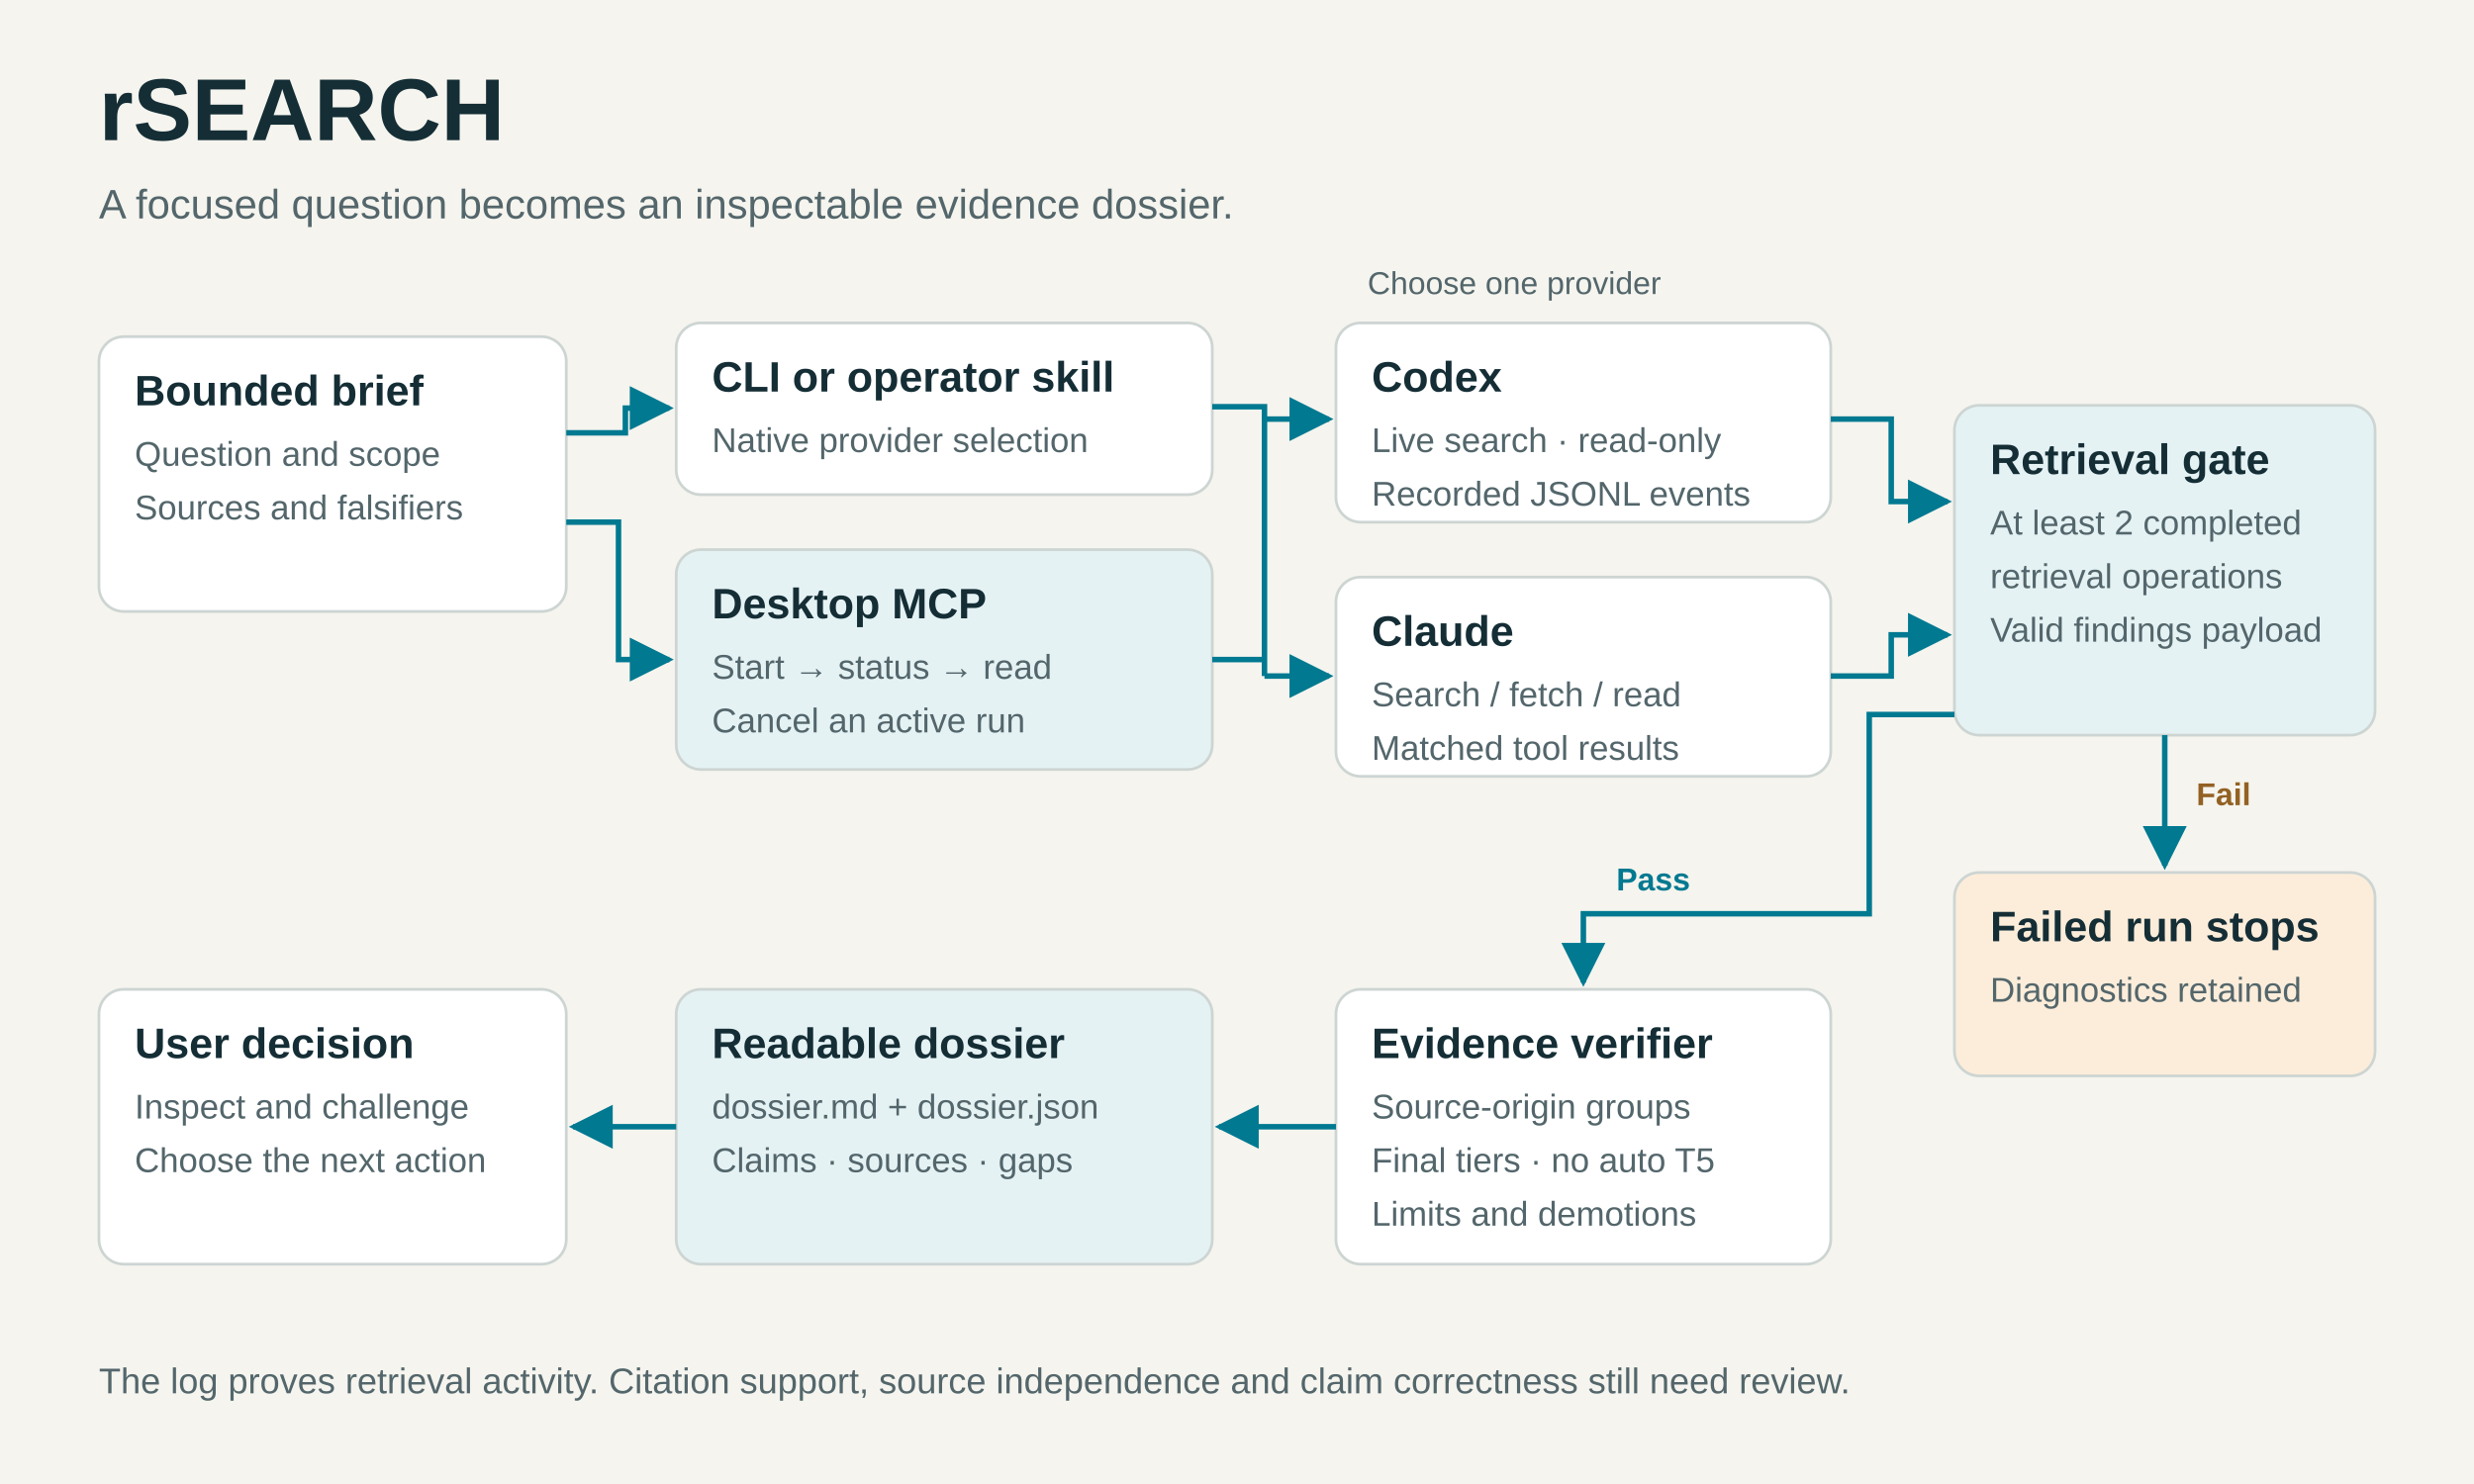
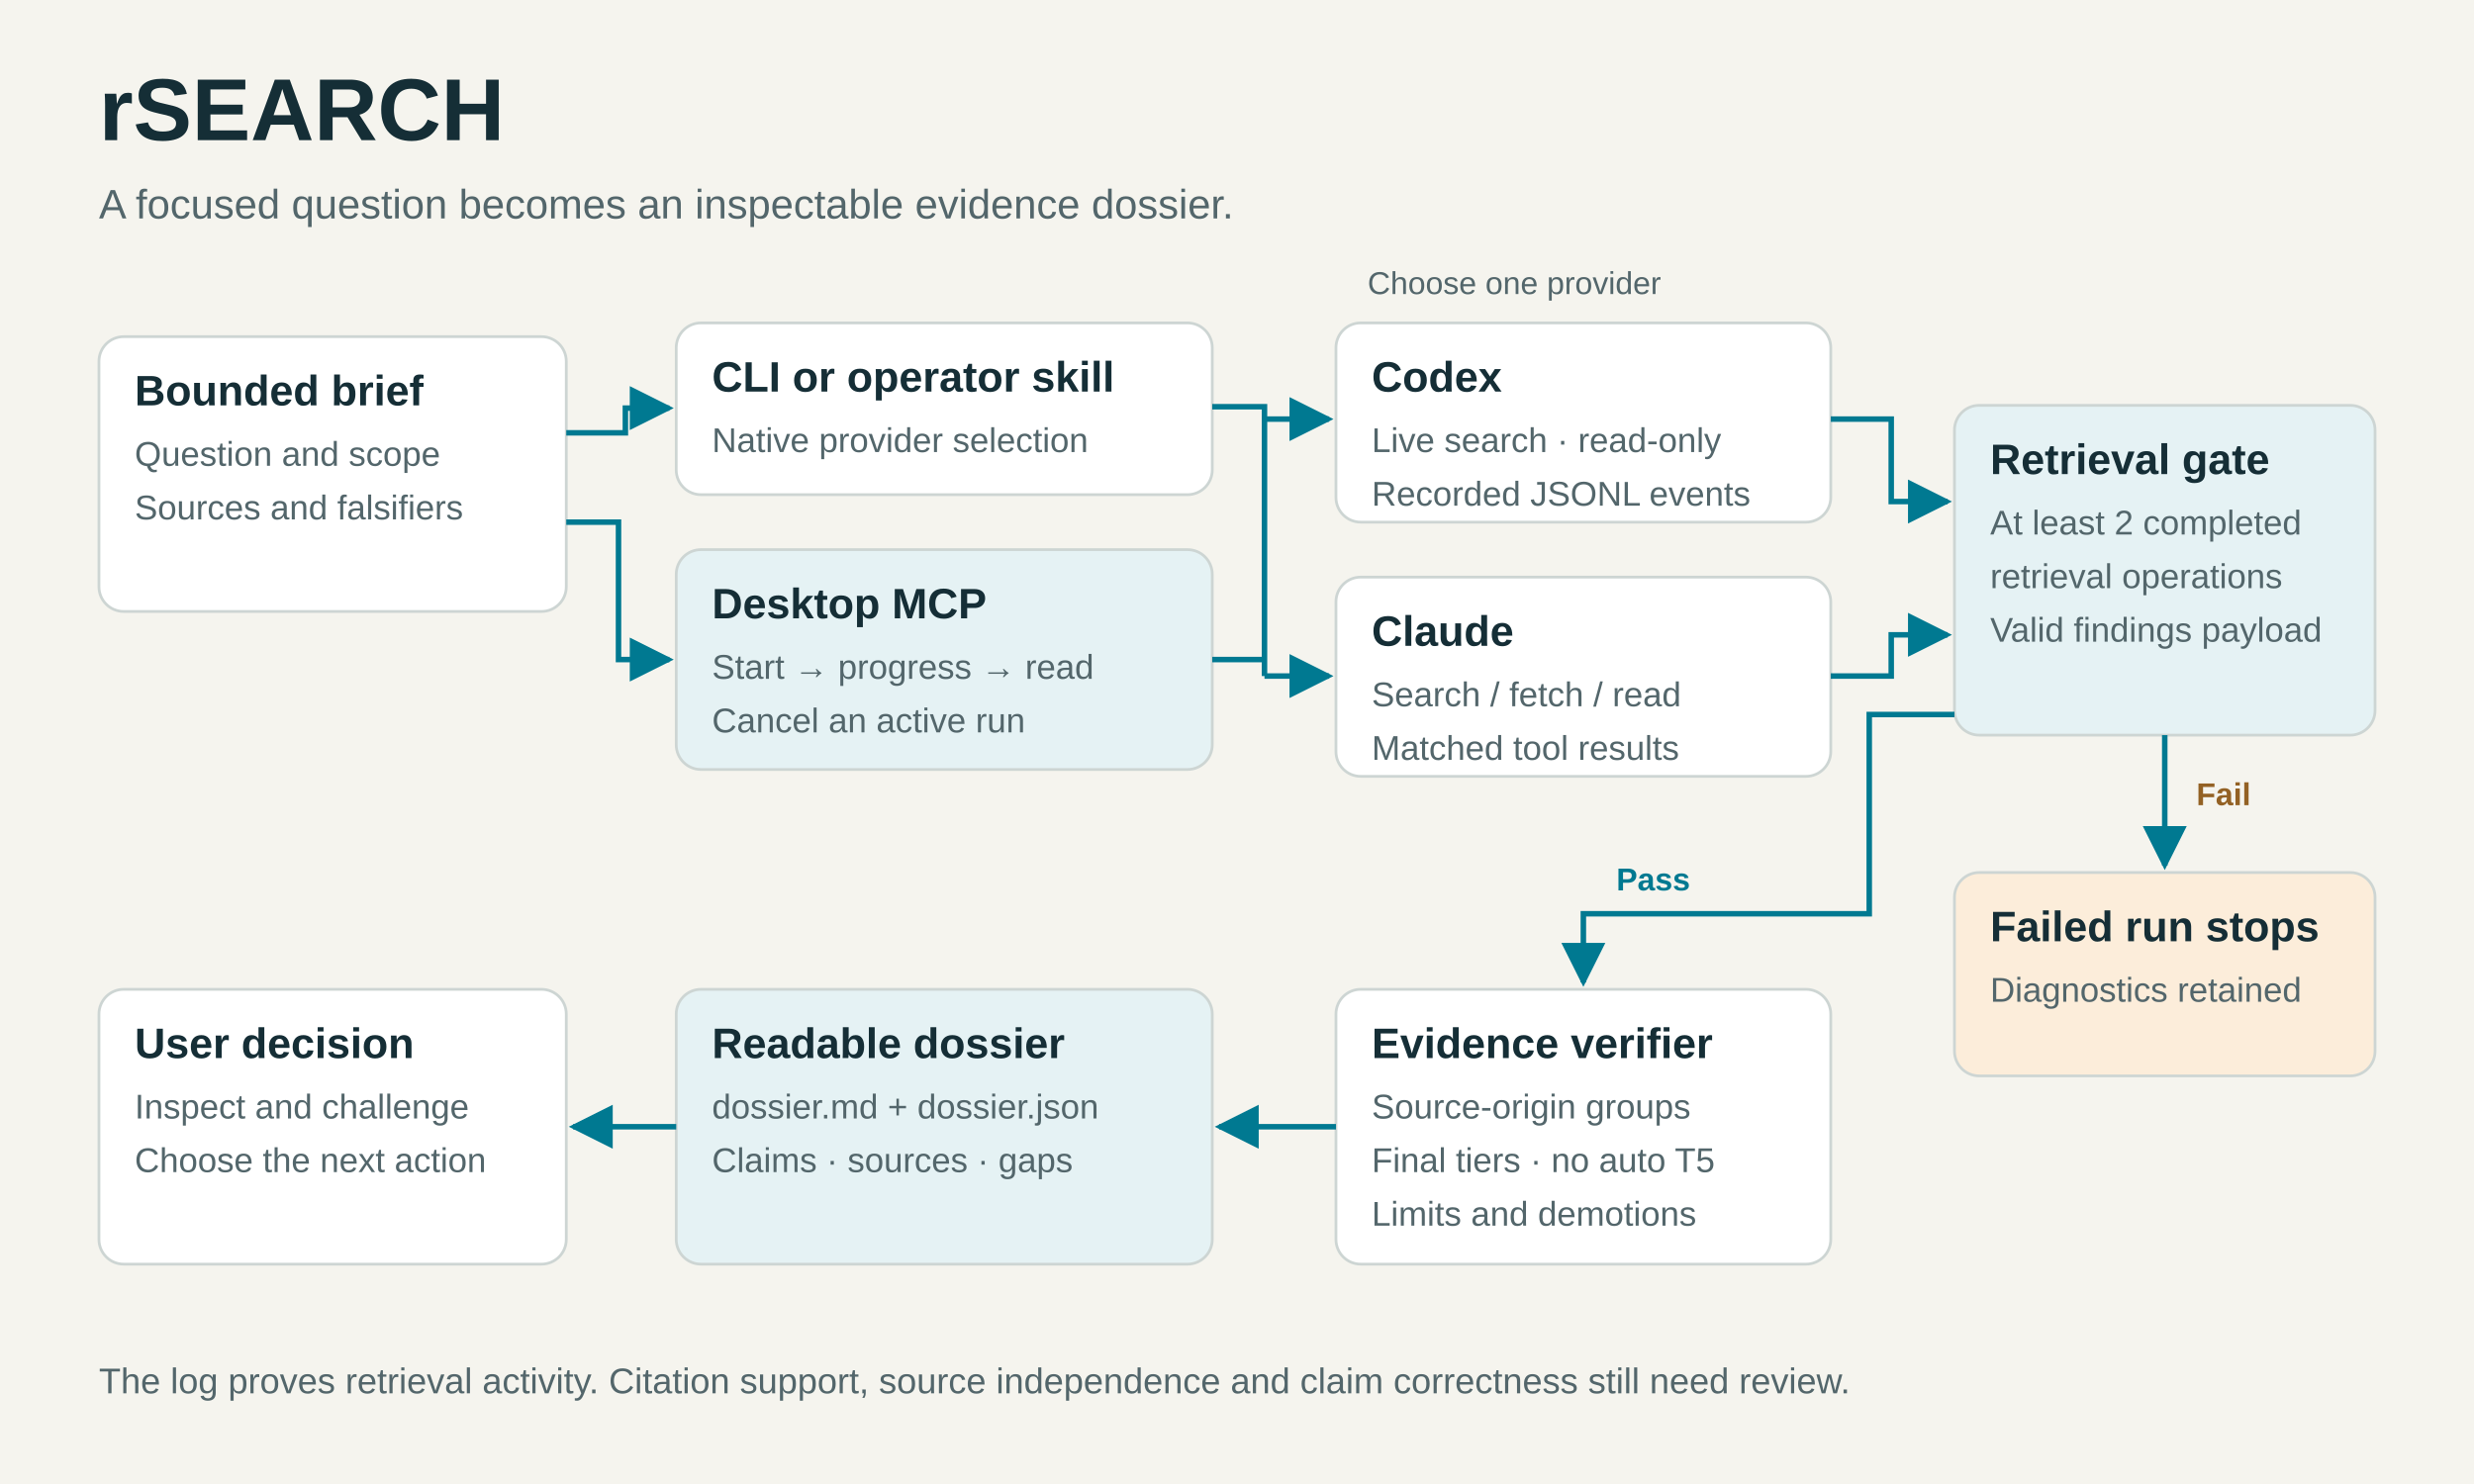
<svg xmlns="http://www.w3.org/2000/svg" width="1800" height="1080" viewBox="0 0 1800 1080" role="img" aria-labelledby="title desc">
  <defs>
    <marker id="arrow" viewBox="0 0 10 10" refX="9" refY="5" markerWidth="8" markerHeight="8" orient="auto-start-reverse">
      <path d="M0 0L10 5L0 10Z" fill="#007991" />
    </marker>
  </defs>
  <rect width="1800" height="1080" fill="#F5F4EE" />
  <g font-family="Segoe UI,Arial,sans-serif" fill="#152E36">
    <text x="72" y="102" font-size="64" font-weight="700" fill="#152E36">rSEARCH</text>
    <text x="72" y="159" font-size="30" font-weight="400" fill="#53666B">A focused question becomes an inspectable evidence dossier.</text>
    <rect x="72" y="245" width="340" height="200" rx="18" fill="#FFFFFF" stroke="#CDD5D3" stroke-width="2" />
    <text x="98" y="295" font-size="31" font-weight="700" fill="#152E36">Bounded brief</text>
    <text x="98" y="339" font-size="25" font-weight="400" fill="#53666B">Question and scope</text>
    <text x="98" y="378" font-size="25" font-weight="400" fill="#53666B">Sources and falsifiers</text>
    <rect x="492" y="235" width="390" height="125" rx="18" fill="#FFFFFF" stroke="#CDD5D3" stroke-width="2" />
    <text x="518" y="285" font-size="31" font-weight="700" fill="#152E36">CLI or operator skill</text>
    <text x="518" y="329" font-size="25" font-weight="400" fill="#53666B">Native provider selection</text>
    <rect x="492" y="400" width="390" height="160" rx="18" fill="#E5F2F4" stroke="#CDD5D3" stroke-width="2" />
    <text x="518" y="450" font-size="31" font-weight="700" fill="#152E36">Desktop MCP</text>
-     <text x="518" y="494" font-size="25" font-weight="400" fill="#53666B">Start → status → read</text>
+     <text x="518" y="494" font-size="25" font-weight="400" fill="#53666B">Start → progress → read</text>
    <text x="518" y="533" font-size="25" font-weight="400" fill="#53666B">Cancel an active run</text>
    <path d="M412 315H455V297H487" fill="none" stroke="#007991" stroke-width="4" marker-end="url(#arrow)" />
    <path d="M412 380H450V480H487" fill="none" stroke="#007991" stroke-width="4" marker-end="url(#arrow)" />
    <rect x="972" y="235" width="360" height="145" rx="18" fill="#FFFFFF" stroke="#CDD5D3" stroke-width="2" />
    <text x="998" y="285" font-size="31" font-weight="700" fill="#152E36">Codex</text>
    <text x="998" y="329" font-size="25" font-weight="400" fill="#53666B">Live search · read-only</text>
    <text x="998" y="368" font-size="25" font-weight="400" fill="#53666B">Recorded JSONL events</text>
    <rect x="972" y="420" width="360" height="145" rx="18" fill="#FFFFFF" stroke="#CDD5D3" stroke-width="2" />
    <text x="998" y="470" font-size="31" font-weight="700" fill="#152E36">Claude</text>
    <text x="998" y="514" font-size="25" font-weight="400" fill="#53666B">Search / fetch / read</text>
    <text x="998" y="553" font-size="25" font-weight="400" fill="#53666B">Matched tool results</text>
    <path d="M882 296H920V492M882 480H920" fill="none" stroke="#007991" stroke-width="4" />
    <path d="M920 305H967" fill="none" stroke="#007991" stroke-width="4" marker-end="url(#arrow)" />
    <path d="M920 492H967" fill="none" stroke="#007991" stroke-width="4" marker-end="url(#arrow)" />
    <text x="995" y="214" font-size="23" font-weight="400" fill="#53666B">Choose one provider</text>
    <rect x="1422" y="295" width="306" height="240" rx="18" fill="#E5F2F4" stroke="#CDD5D3" stroke-width="2" />
    <text x="1448" y="345" font-size="31" font-weight="700" fill="#152E36">Retrieval gate</text>
    <text x="1448" y="389" font-size="25" font-weight="400" fill="#53666B">At least 2 completed</text>
    <text x="1448" y="428" font-size="25" font-weight="400" fill="#53666B">retrieval operations</text>
    <text x="1448" y="467" font-size="25" font-weight="400" fill="#53666B">Valid findings payload</text>
    <path d="M1332 305H1376V365H1417" fill="none" stroke="#007991" stroke-width="4" marker-end="url(#arrow)" />
    <path d="M1332 492H1376V462H1417" fill="none" stroke="#007991" stroke-width="4" marker-end="url(#arrow)" />
    <rect x="1422" y="635" width="306" height="148" rx="18" fill="#FCEDDA" stroke="#CDD5D3" stroke-width="2" />
    <text x="1448" y="685" font-size="31" font-weight="700" fill="#152E36">Failed run stops</text>
    <text x="1448" y="729" font-size="25" font-weight="400" fill="#53666B">Diagnostics retained</text>
    <path d="M1575 535V630" fill="none" stroke="#007991" stroke-width="4" marker-end="url(#arrow)" />
    <text x="1598" y="586" font-size="23" font-weight="600" fill="#936124">Fail</text>
    <rect x="972" y="720" width="360" height="200" rx="18" fill="#FFFFFF" stroke="#CDD5D3" stroke-width="2" />
    <text x="998" y="770" font-size="31" font-weight="700" fill="#152E36">Evidence verifier</text>
    <text x="998" y="814" font-size="25" font-weight="400" fill="#53666B">Source-origin groups</text>
    <text x="998" y="853" font-size="25" font-weight="400" fill="#53666B">Final tiers · no auto T5</text>
    <text x="998" y="892" font-size="25" font-weight="400" fill="#53666B">Limits and demotions</text>
    <path d="M1422 520H1360V665H1152V715" fill="none" stroke="#007991" stroke-width="4" marker-end="url(#arrow)" />
    <text x="1176" y="648" font-size="23" font-weight="600" fill="#007991">Pass</text>
    <rect x="492" y="720" width="390" height="200" rx="18" fill="#E5F2F4" stroke="#CDD5D3" stroke-width="2" />
    <text x="518" y="770" font-size="31" font-weight="700" fill="#152E36">Readable dossier</text>
    <text x="518" y="814" font-size="25" font-weight="400" fill="#53666B">dossier.md + dossier.json</text>
    <text x="518" y="853" font-size="25" font-weight="400" fill="#53666B">Claims · sources · gaps</text>
    <path d="M972 820H887" fill="none" stroke="#007991" stroke-width="4" marker-end="url(#arrow)" />
    <rect x="72" y="720" width="340" height="200" rx="18" fill="#FFFFFF" stroke="#CDD5D3" stroke-width="2" />
    <text x="98" y="770" font-size="31" font-weight="700" fill="#152E36">User decision</text>
    <text x="98" y="814" font-size="25" font-weight="400" fill="#53666B">Inspect and challenge</text>
    <text x="98" y="853" font-size="25" font-weight="400" fill="#53666B">Choose the next action</text>
    <path d="M492 820H417" fill="none" stroke="#007991" stroke-width="4" marker-end="url(#arrow)" />
    <text x="72" y="1014" font-size="26" font-weight="400" fill="#53666B">The log proves retrieval activity. Citation support, source independence and claim correctness still need review.</text>
  </g>
</svg>
